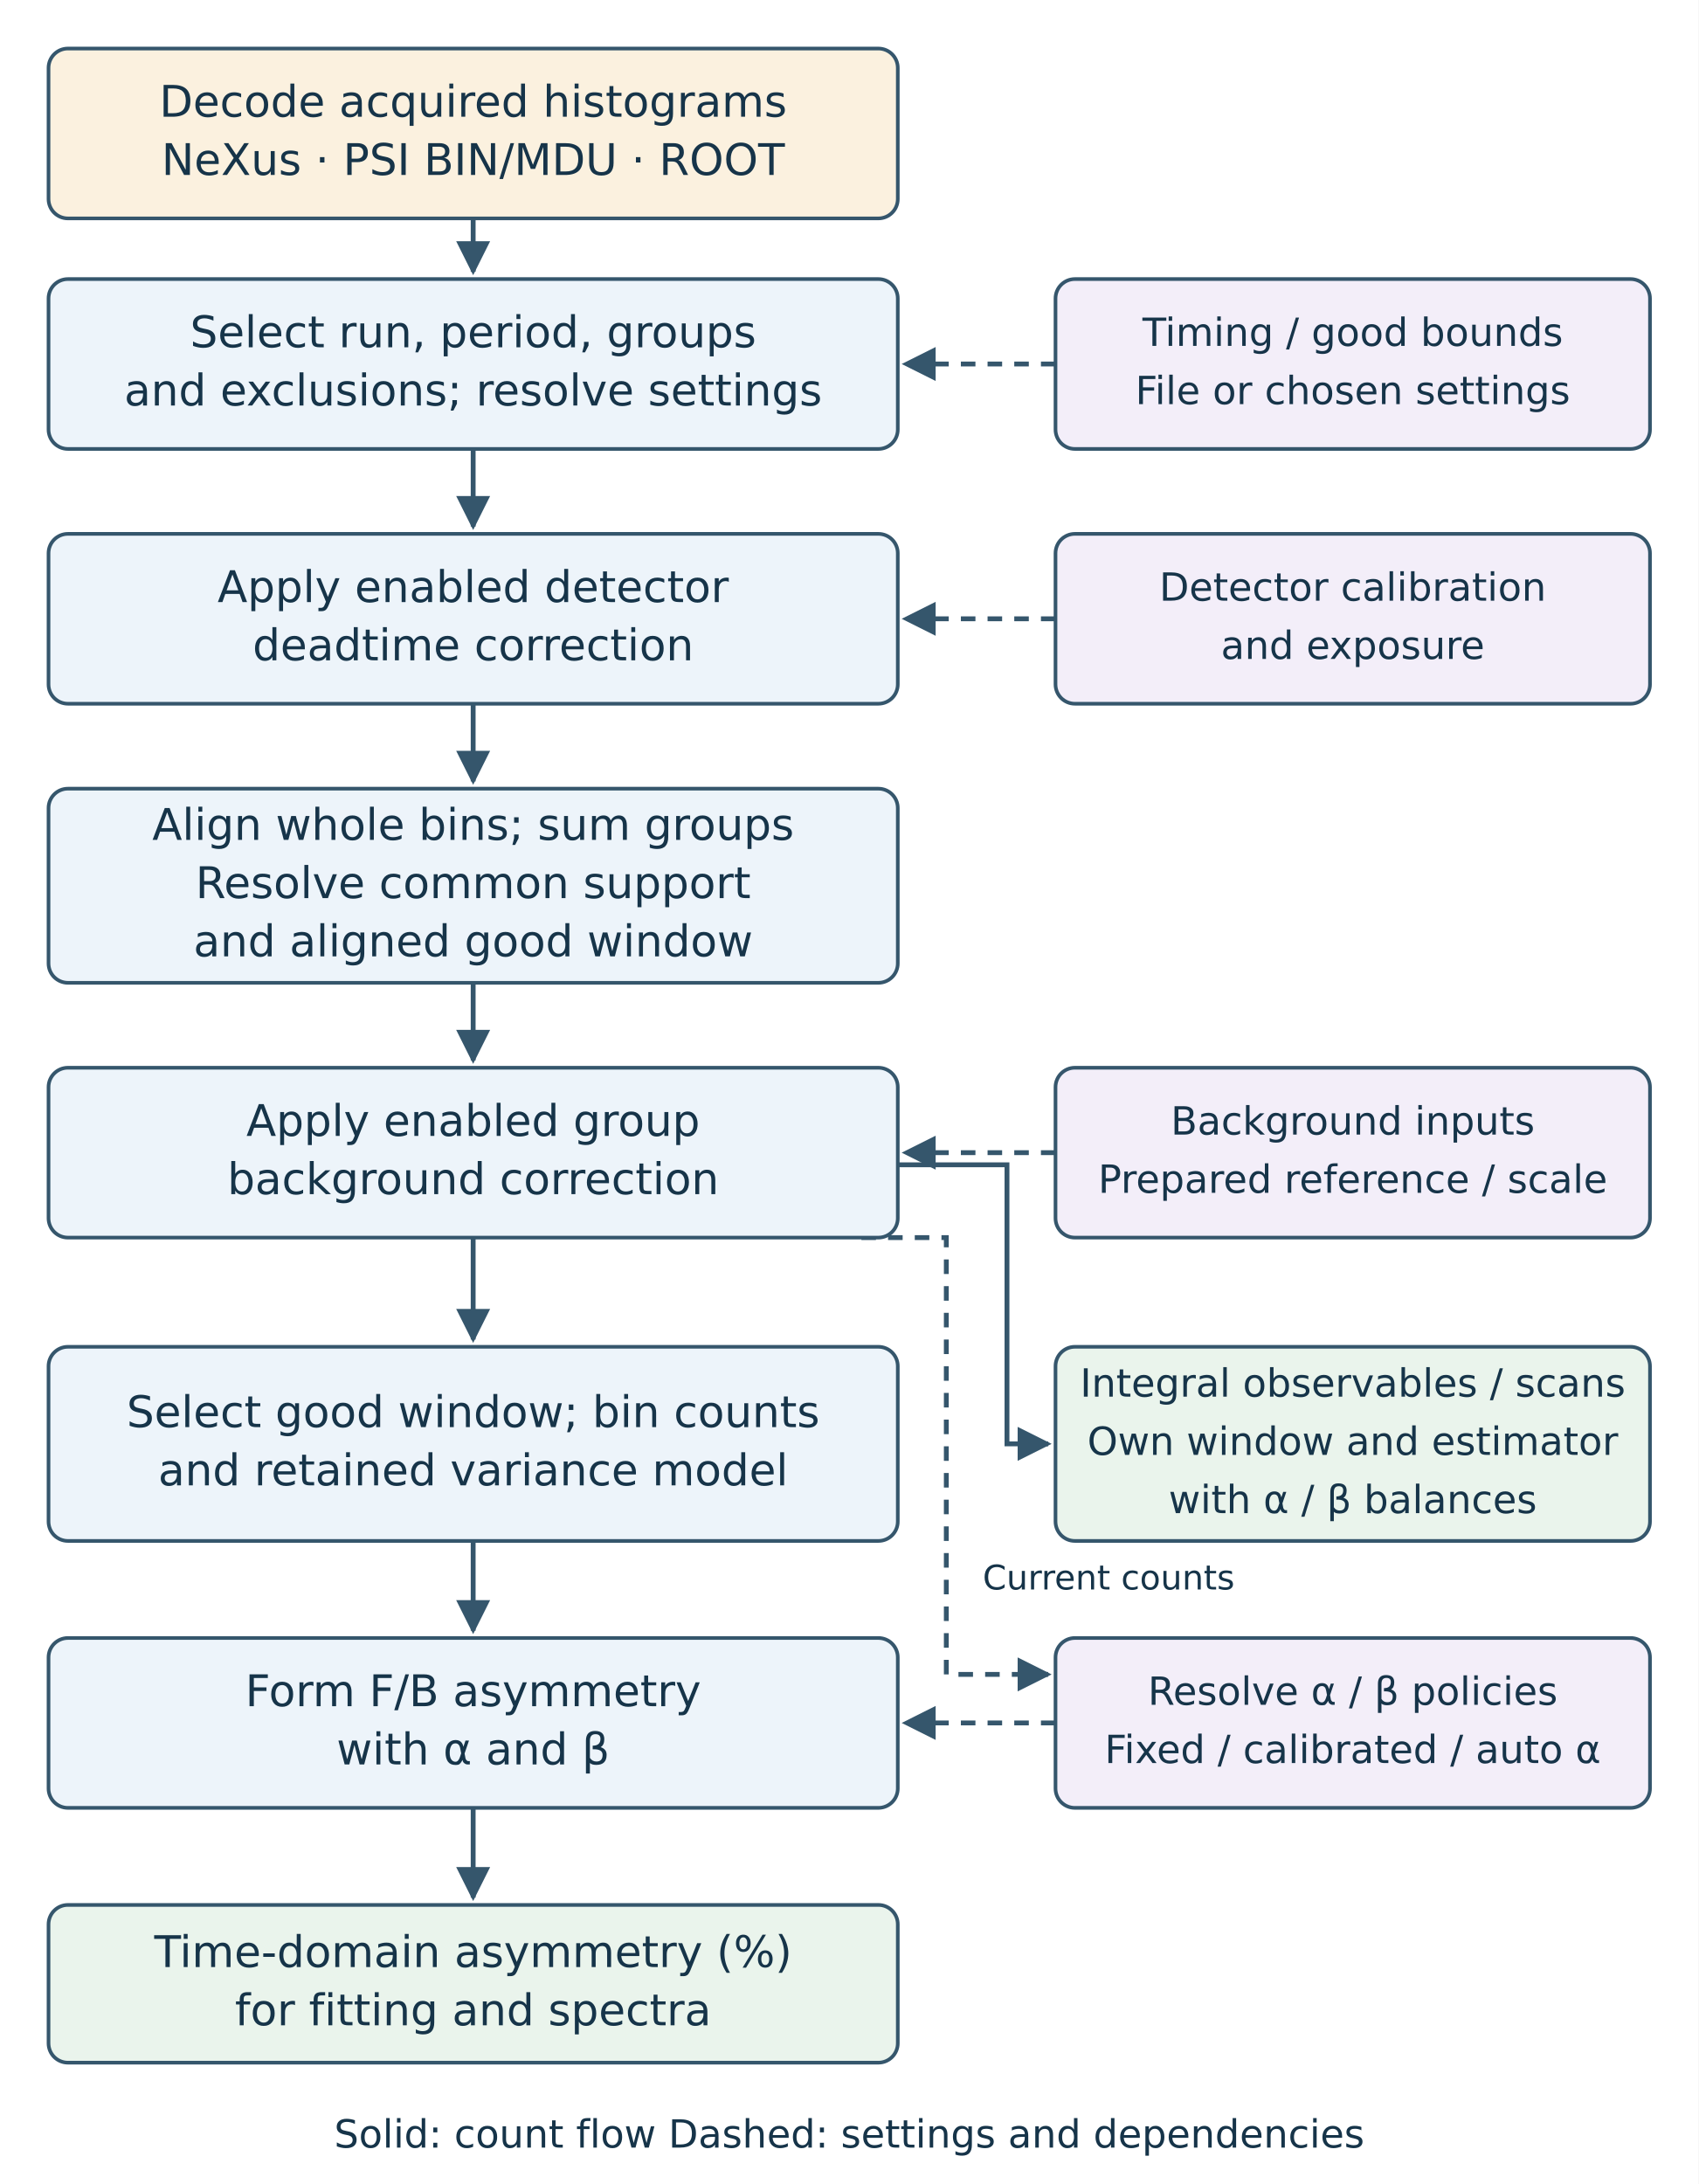
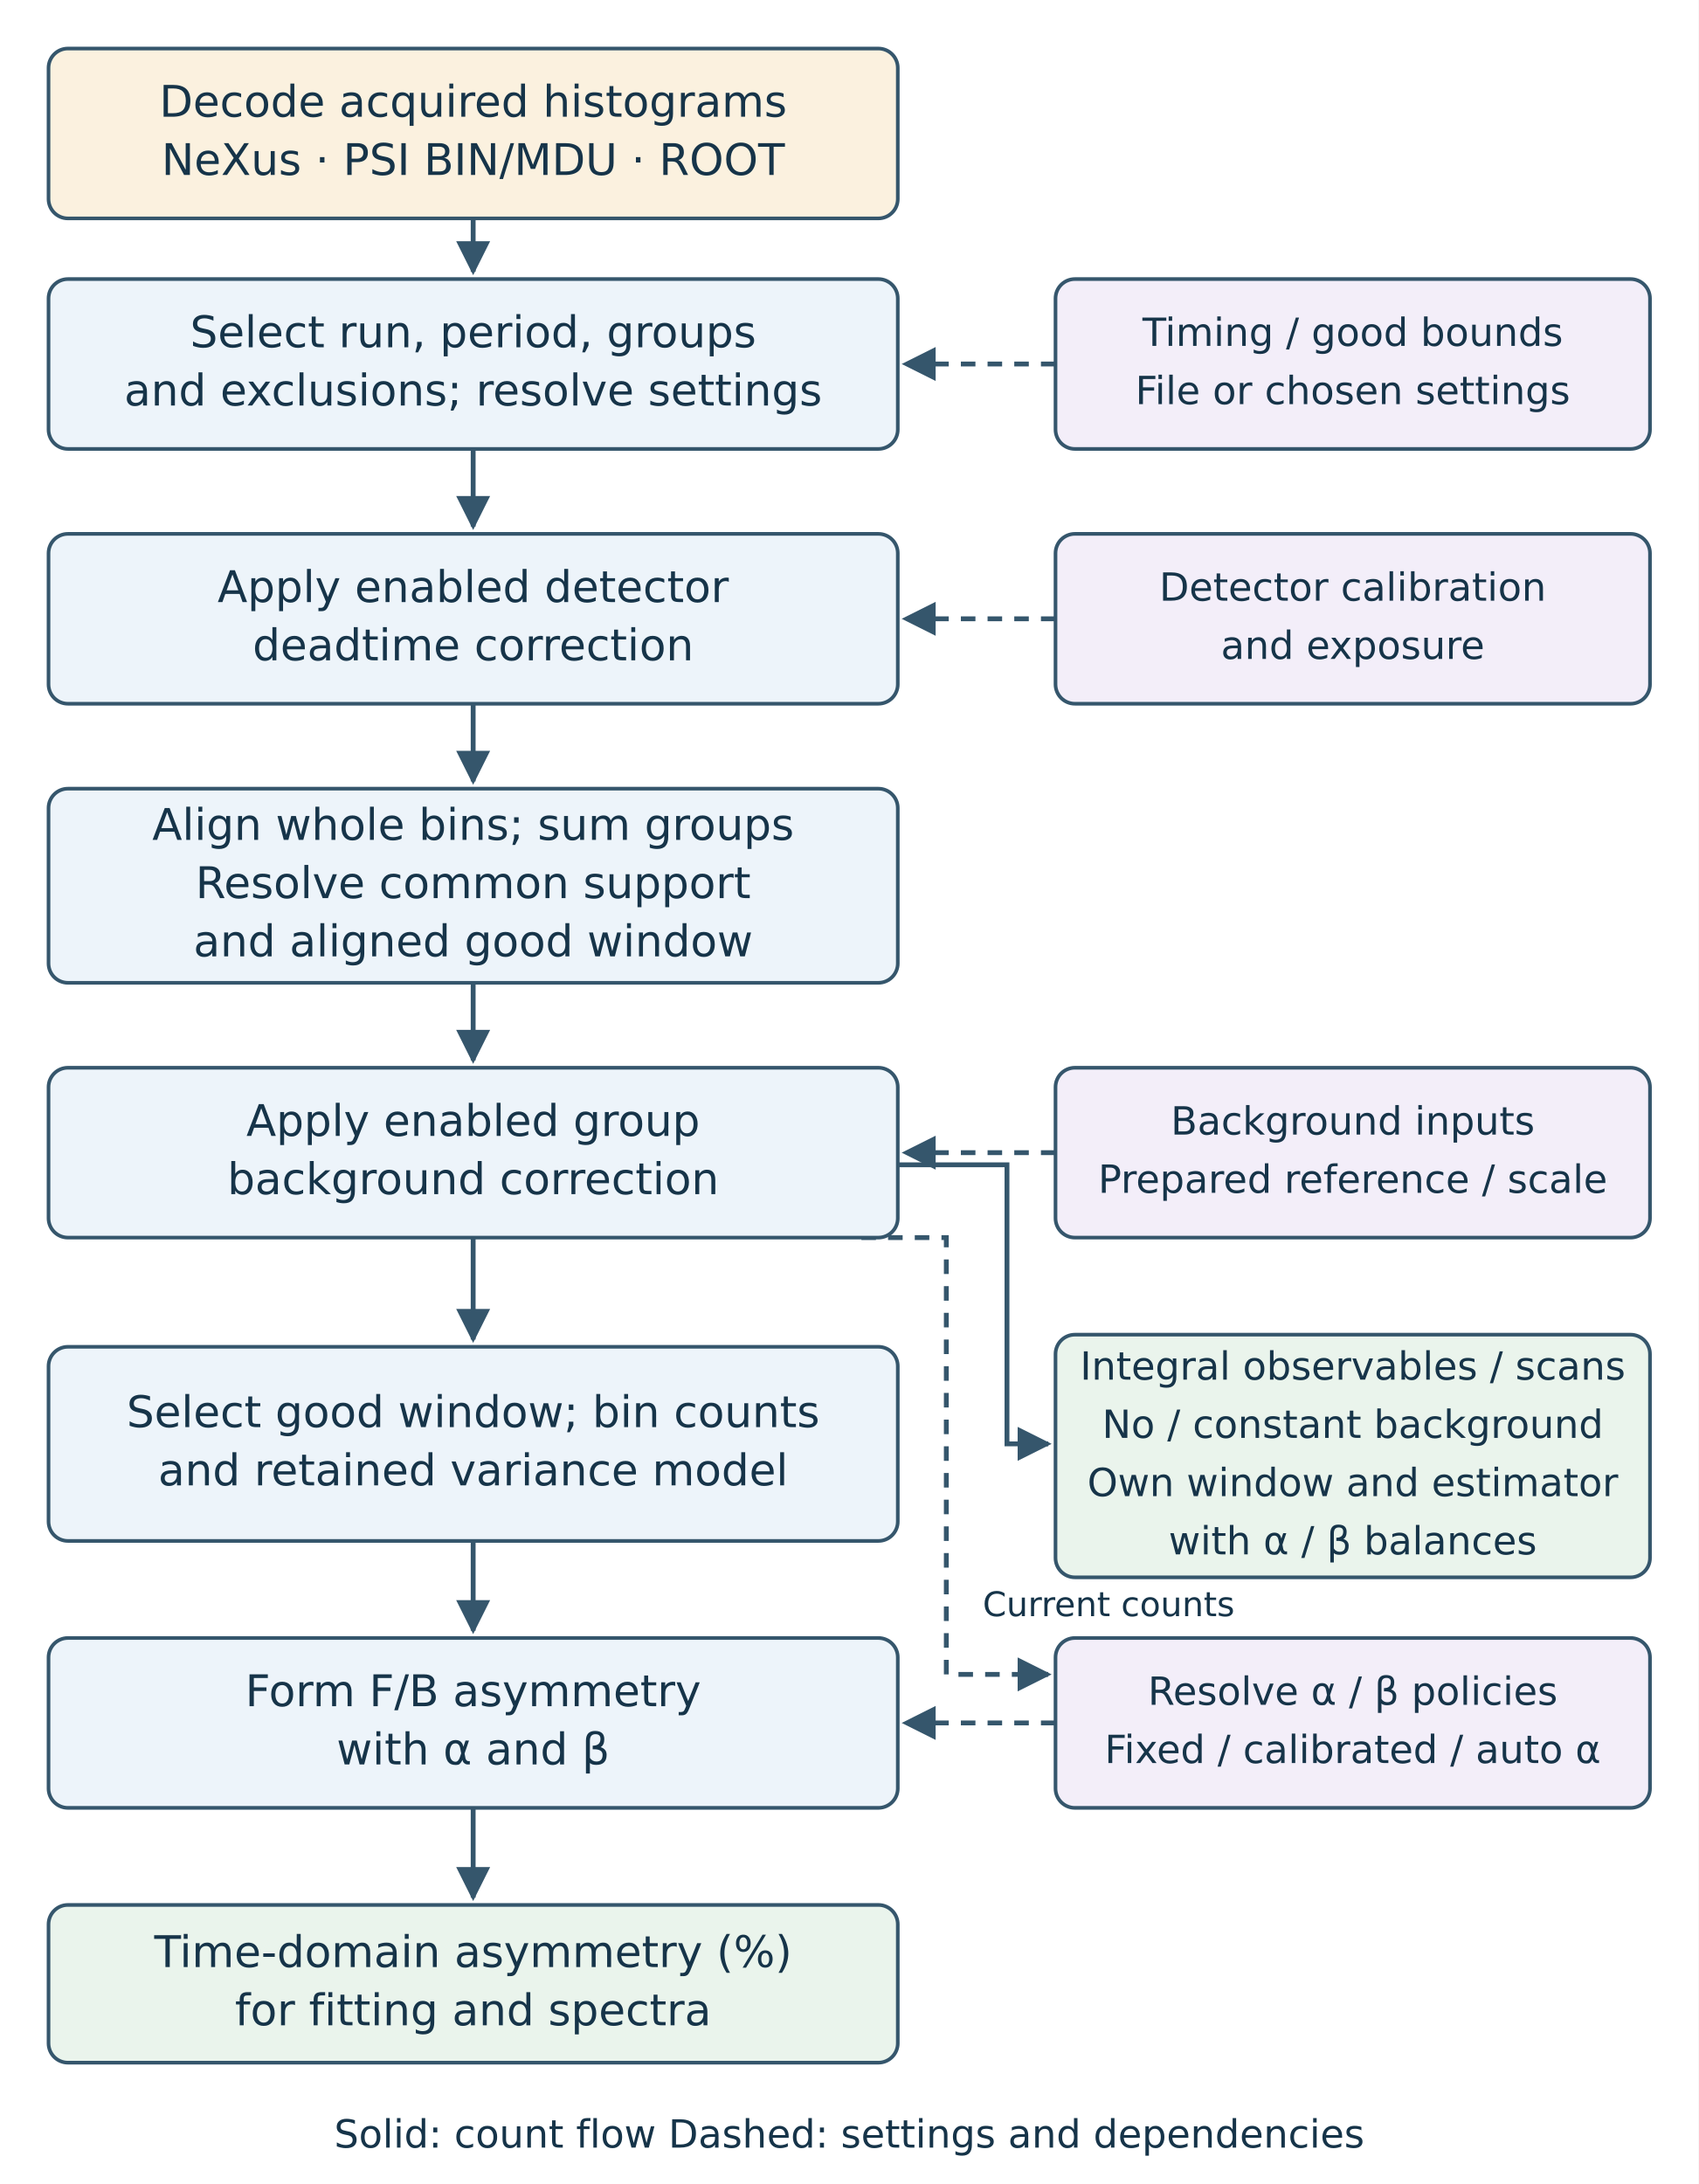
<svg xmlns="http://www.w3.org/2000/svg" width="700" height="900" viewBox="0 0 700 900" role="img" aria-labelledby="title description">
  <defs>
    <marker id="arrow" viewBox="0 0 10 10" refX="9" refY="5" markerWidth="7" markerHeight="7" orient="auto-start-reverse">
      <path d="M 0 0 L 10 5 L 0 10 z" fill="#35566c" />
    </marker>
  </defs>
  <rect width="700" height="900" fill="white" />
  <g fill="none" stroke="#35566c" stroke-width="2" marker-end="url(#arrow)">
    <path d="M 195 90 V 112" />
    <path d="M 195 185 V 217" />
    <path d="M 195 290 V 322" />
    <path d="M 195 405 V 437" />
    <path d="M 195 510 V 552" />
    <path d="M 195 635 V 672" />
    <path d="M 195 745 V 782" />
    <path d="M 370 480 H 415 V 595 H 432" />
  </g>
  <g fill="none" stroke="#35566c" stroke-width="2" stroke-dasharray="6 5" marker-end="url(#arrow)">
    <path d="M 435 150 H 373" />
    <path d="M 435 255 H 373" />
    <path d="M 435 475 H 373" />
    <path d="M 435 710 H 373" />
    <path d="M 355 510 H 390 V 690 H 432" />
  </g>
  <rect x="20" y="20" width="350" height="70" rx="8" fill="#fbf1df" stroke="#35566c" stroke-width="1.5" />
  <text x="195.0" y="43.0" text-anchor="middle" dominant-baseline="middle" font-family="DejaVu Sans, sans-serif" font-size="18" fill="#163449">Decode acquired histograms</text>
  <text x="195.0" y="67.0" text-anchor="middle" dominant-baseline="middle" font-family="DejaVu Sans, sans-serif" font-size="18" fill="#163449">NeXus · PSI BIN/MDU · ROOT</text>
  <rect x="20" y="115" width="350" height="70" rx="8" fill="#edf4fa" stroke="#35566c" stroke-width="1.5" />
  <text x="195.0" y="138.0" text-anchor="middle" dominant-baseline="middle" font-family="DejaVu Sans, sans-serif" font-size="18" fill="#163449">Select run, period, groups</text>
  <text x="195.0" y="162.0" text-anchor="middle" dominant-baseline="middle" font-family="DejaVu Sans, sans-serif" font-size="18" fill="#163449">and exclusions; resolve settings</text>
  <rect x="20" y="220" width="350" height="70" rx="8" fill="#edf4fa" stroke="#35566c" stroke-width="1.5" />
  <text x="195.0" y="243.0" text-anchor="middle" dominant-baseline="middle" font-family="DejaVu Sans, sans-serif" font-size="18" fill="#163449">Apply enabled detector</text>
  <text x="195.0" y="267.0" text-anchor="middle" dominant-baseline="middle" font-family="DejaVu Sans, sans-serif" font-size="18" fill="#163449">deadtime correction</text>
  <rect x="20" y="325" width="350" height="80" rx="8" fill="#edf4fa" stroke="#35566c" stroke-width="1.5" />
  <text x="195.0" y="341.0" text-anchor="middle" dominant-baseline="middle" font-family="DejaVu Sans, sans-serif" font-size="18" fill="#163449">Align whole bins; sum groups</text>
  <text x="195.0" y="365.0" text-anchor="middle" dominant-baseline="middle" font-family="DejaVu Sans, sans-serif" font-size="18" fill="#163449">Resolve common support</text>
  <text x="195.0" y="389.0" text-anchor="middle" dominant-baseline="middle" font-family="DejaVu Sans, sans-serif" font-size="18" fill="#163449">and aligned good window</text>
  <rect x="20" y="440" width="350" height="70" rx="8" fill="#edf4fa" stroke="#35566c" stroke-width="1.5" />
  <text x="195.0" y="463.0" text-anchor="middle" dominant-baseline="middle" font-family="DejaVu Sans, sans-serif" font-size="18" fill="#163449">Apply enabled group</text>
  <text x="195.0" y="487.0" text-anchor="middle" dominant-baseline="middle" font-family="DejaVu Sans, sans-serif" font-size="18" fill="#163449">background correction</text>
  <rect x="20" y="555" width="350" height="80" rx="8" fill="#edf4fa" stroke="#35566c" stroke-width="1.5" />
  <text x="195.0" y="583.0" text-anchor="middle" dominant-baseline="middle" font-family="DejaVu Sans, sans-serif" font-size="18" fill="#163449">Select good window; bin counts</text>
  <text x="195.0" y="607.0" text-anchor="middle" dominant-baseline="middle" font-family="DejaVu Sans, sans-serif" font-size="18" fill="#163449">and retained variance model</text>
  <rect x="20" y="675" width="350" height="70" rx="8" fill="#edf4fa" stroke="#35566c" stroke-width="1.5" />
  <text x="195.0" y="698.0" text-anchor="middle" dominant-baseline="middle" font-family="DejaVu Sans, sans-serif" font-size="18" fill="#163449">Form F/B asymmetry</text>
  <text x="195.0" y="722.0" text-anchor="middle" dominant-baseline="middle" font-family="DejaVu Sans, sans-serif" font-size="18" fill="#163449">with α and β</text>
  <rect x="20" y="785" width="350" height="65" rx="8" fill="#eaf4ec" stroke="#35566c" stroke-width="1.5" />
  <text x="195.0" y="805.5" text-anchor="middle" dominant-baseline="middle" font-family="DejaVu Sans, sans-serif" font-size="18" fill="#163449">Time-domain asymmetry (%)</text>
  <text x="195.0" y="829.5" text-anchor="middle" dominant-baseline="middle" font-family="DejaVu Sans, sans-serif" font-size="18" fill="#163449">for fitting and spectra</text>
  <rect x="435" y="115" width="245" height="70" rx="8" fill="#f3eef9" stroke="#35566c" stroke-width="1.5" />
  <text x="557.5" y="138.0" text-anchor="middle" dominant-baseline="middle" font-family="DejaVu Sans, sans-serif" font-size="16" fill="#163449">Timing / good bounds</text>
  <text x="557.5" y="162.0" text-anchor="middle" dominant-baseline="middle" font-family="DejaVu Sans, sans-serif" font-size="16" fill="#163449">File or chosen settings</text>
  <rect x="435" y="220" width="245" height="70" rx="8" fill="#f3eef9" stroke="#35566c" stroke-width="1.5" />
  <text x="557.5" y="243.0" text-anchor="middle" dominant-baseline="middle" font-family="DejaVu Sans, sans-serif" font-size="16" fill="#163449">Detector calibration</text>
  <text x="557.5" y="267.0" text-anchor="middle" dominant-baseline="middle" font-family="DejaVu Sans, sans-serif" font-size="16" fill="#163449">and exposure</text>
  <rect x="435" y="440" width="245" height="70" rx="8" fill="#f3eef9" stroke="#35566c" stroke-width="1.5" />
  <text x="557.5" y="463.0" text-anchor="middle" dominant-baseline="middle" font-family="DejaVu Sans, sans-serif" font-size="16" fill="#163449">Background inputs</text>
  <text x="557.5" y="487.0" text-anchor="middle" dominant-baseline="middle" font-family="DejaVu Sans, sans-serif" font-size="16" fill="#163449">Prepared reference / scale</text>
-   <rect x="435" y="555" width="245" height="80" rx="8" fill="#eaf4ec" stroke="#35566c" stroke-width="1.5" />
-   <text x="557.5" y="571.0" text-anchor="middle" dominant-baseline="middle" font-family="DejaVu Sans, sans-serif" font-size="16" fill="#163449">Integral observables / scans</text>
-   <text x="557.5" y="595.0" text-anchor="middle" dominant-baseline="middle" font-family="DejaVu Sans, sans-serif" font-size="16" fill="#163449">Own window and estimator</text>
-   <text x="557.5" y="619.0" text-anchor="middle" dominant-baseline="middle" font-family="DejaVu Sans, sans-serif" font-size="16" fill="#163449">with α / β balances</text>
+   <rect x="435" y="550" width="245" height="100" rx="8" fill="#eaf4ec" stroke="#35566c" stroke-width="1.5" />
+   <text x="557.5" y="564.0" text-anchor="middle" dominant-baseline="middle" font-family="DejaVu Sans, sans-serif" font-size="16" fill="#163449">Integral observables / scans</text>
+   <text x="557.5" y="588.0" text-anchor="middle" dominant-baseline="middle" font-family="DejaVu Sans, sans-serif" font-size="16" fill="#163449">No / constant background</text>
+   <text x="557.5" y="612.0" text-anchor="middle" dominant-baseline="middle" font-family="DejaVu Sans, sans-serif" font-size="16" fill="#163449">Own window and estimator</text>
+   <text x="557.5" y="636.0" text-anchor="middle" dominant-baseline="middle" font-family="DejaVu Sans, sans-serif" font-size="16" fill="#163449">with α / β balances</text>
  <rect x="435" y="675" width="245" height="70" rx="8" fill="#f3eef9" stroke="#35566c" stroke-width="1.5" />
  <text x="557.5" y="698.0" text-anchor="middle" dominant-baseline="middle" font-family="DejaVu Sans, sans-serif" font-size="16" fill="#163449">Resolve α / β policies</text>
  <text x="557.5" y="722.0" text-anchor="middle" dominant-baseline="middle" font-family="DejaVu Sans, sans-serif" font-size="16" fill="#163449">Fixed / calibrated / auto α</text>
-   <text x="405" y="655" font-family="DejaVu Sans, sans-serif" font-size="14" fill="#163449">Current counts</text>
+   <text x="405" y="666" font-family="DejaVu Sans, sans-serif" font-size="14" fill="#163449">Current counts</text>
  <text x="350" y="885" text-anchor="middle" font-family="DejaVu Sans, sans-serif" font-size="16" fill="#163449">Solid: count flow     Dashed: settings and dependencies</text>
</svg>
